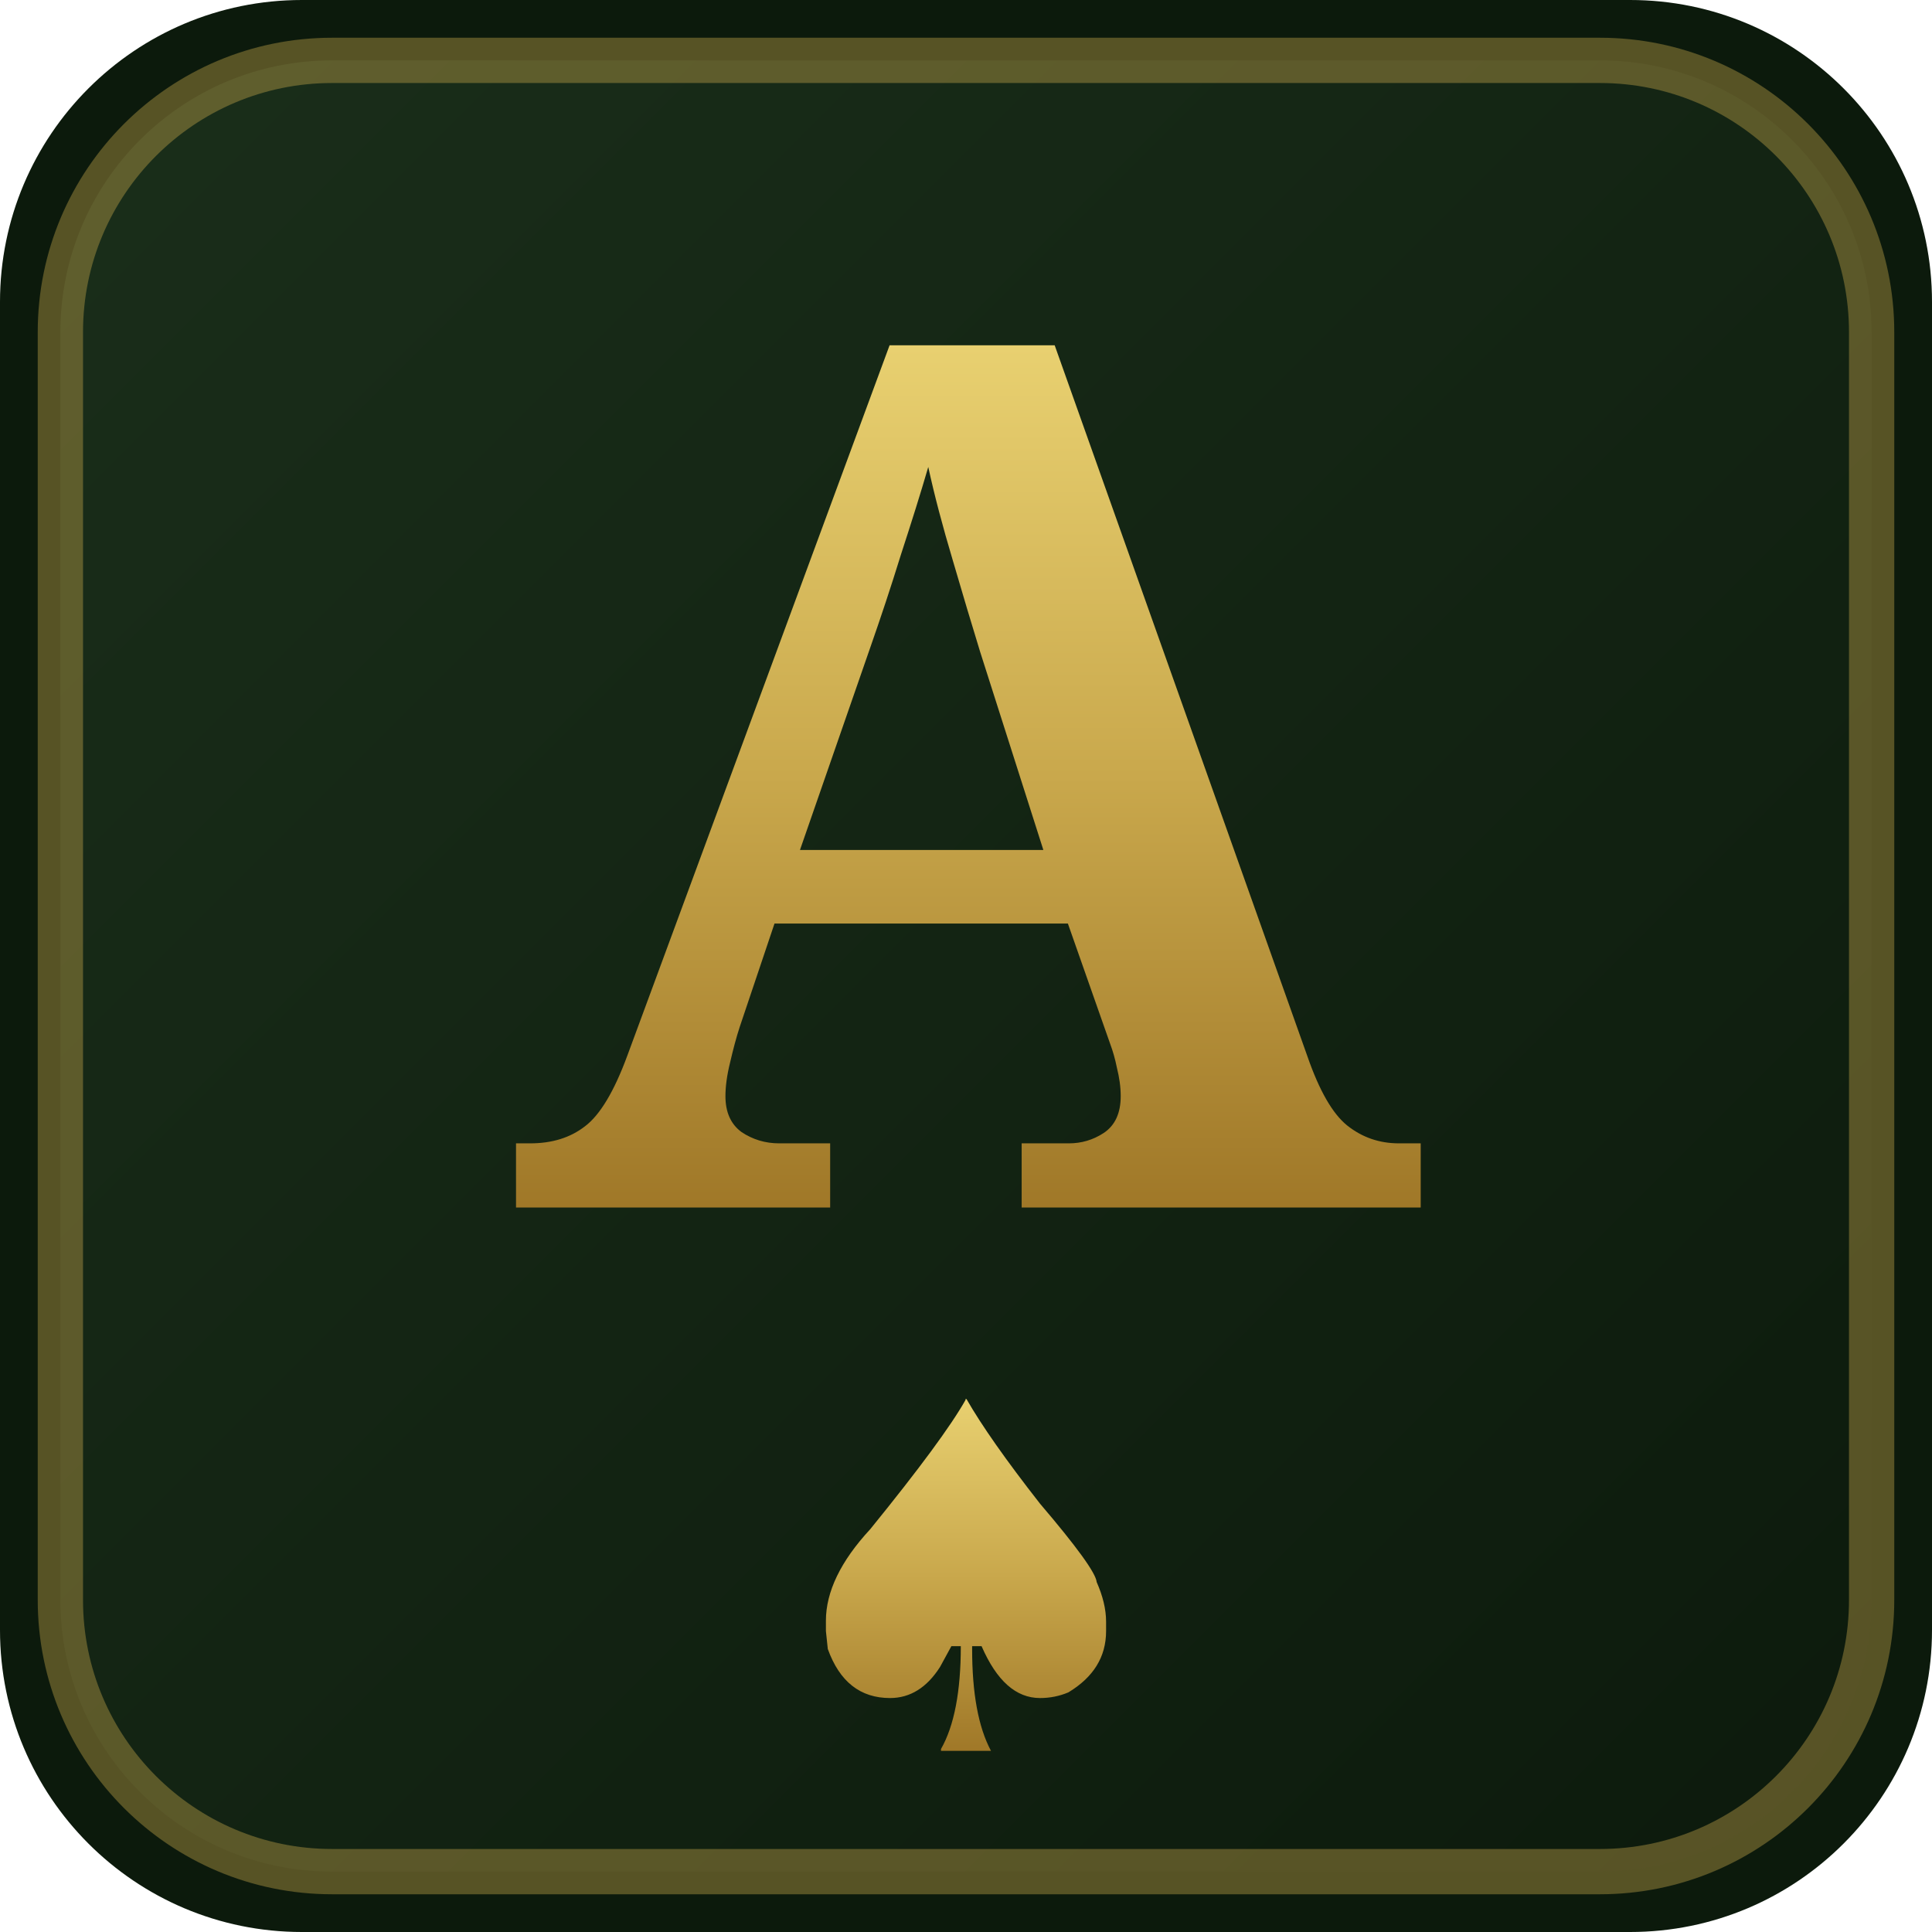
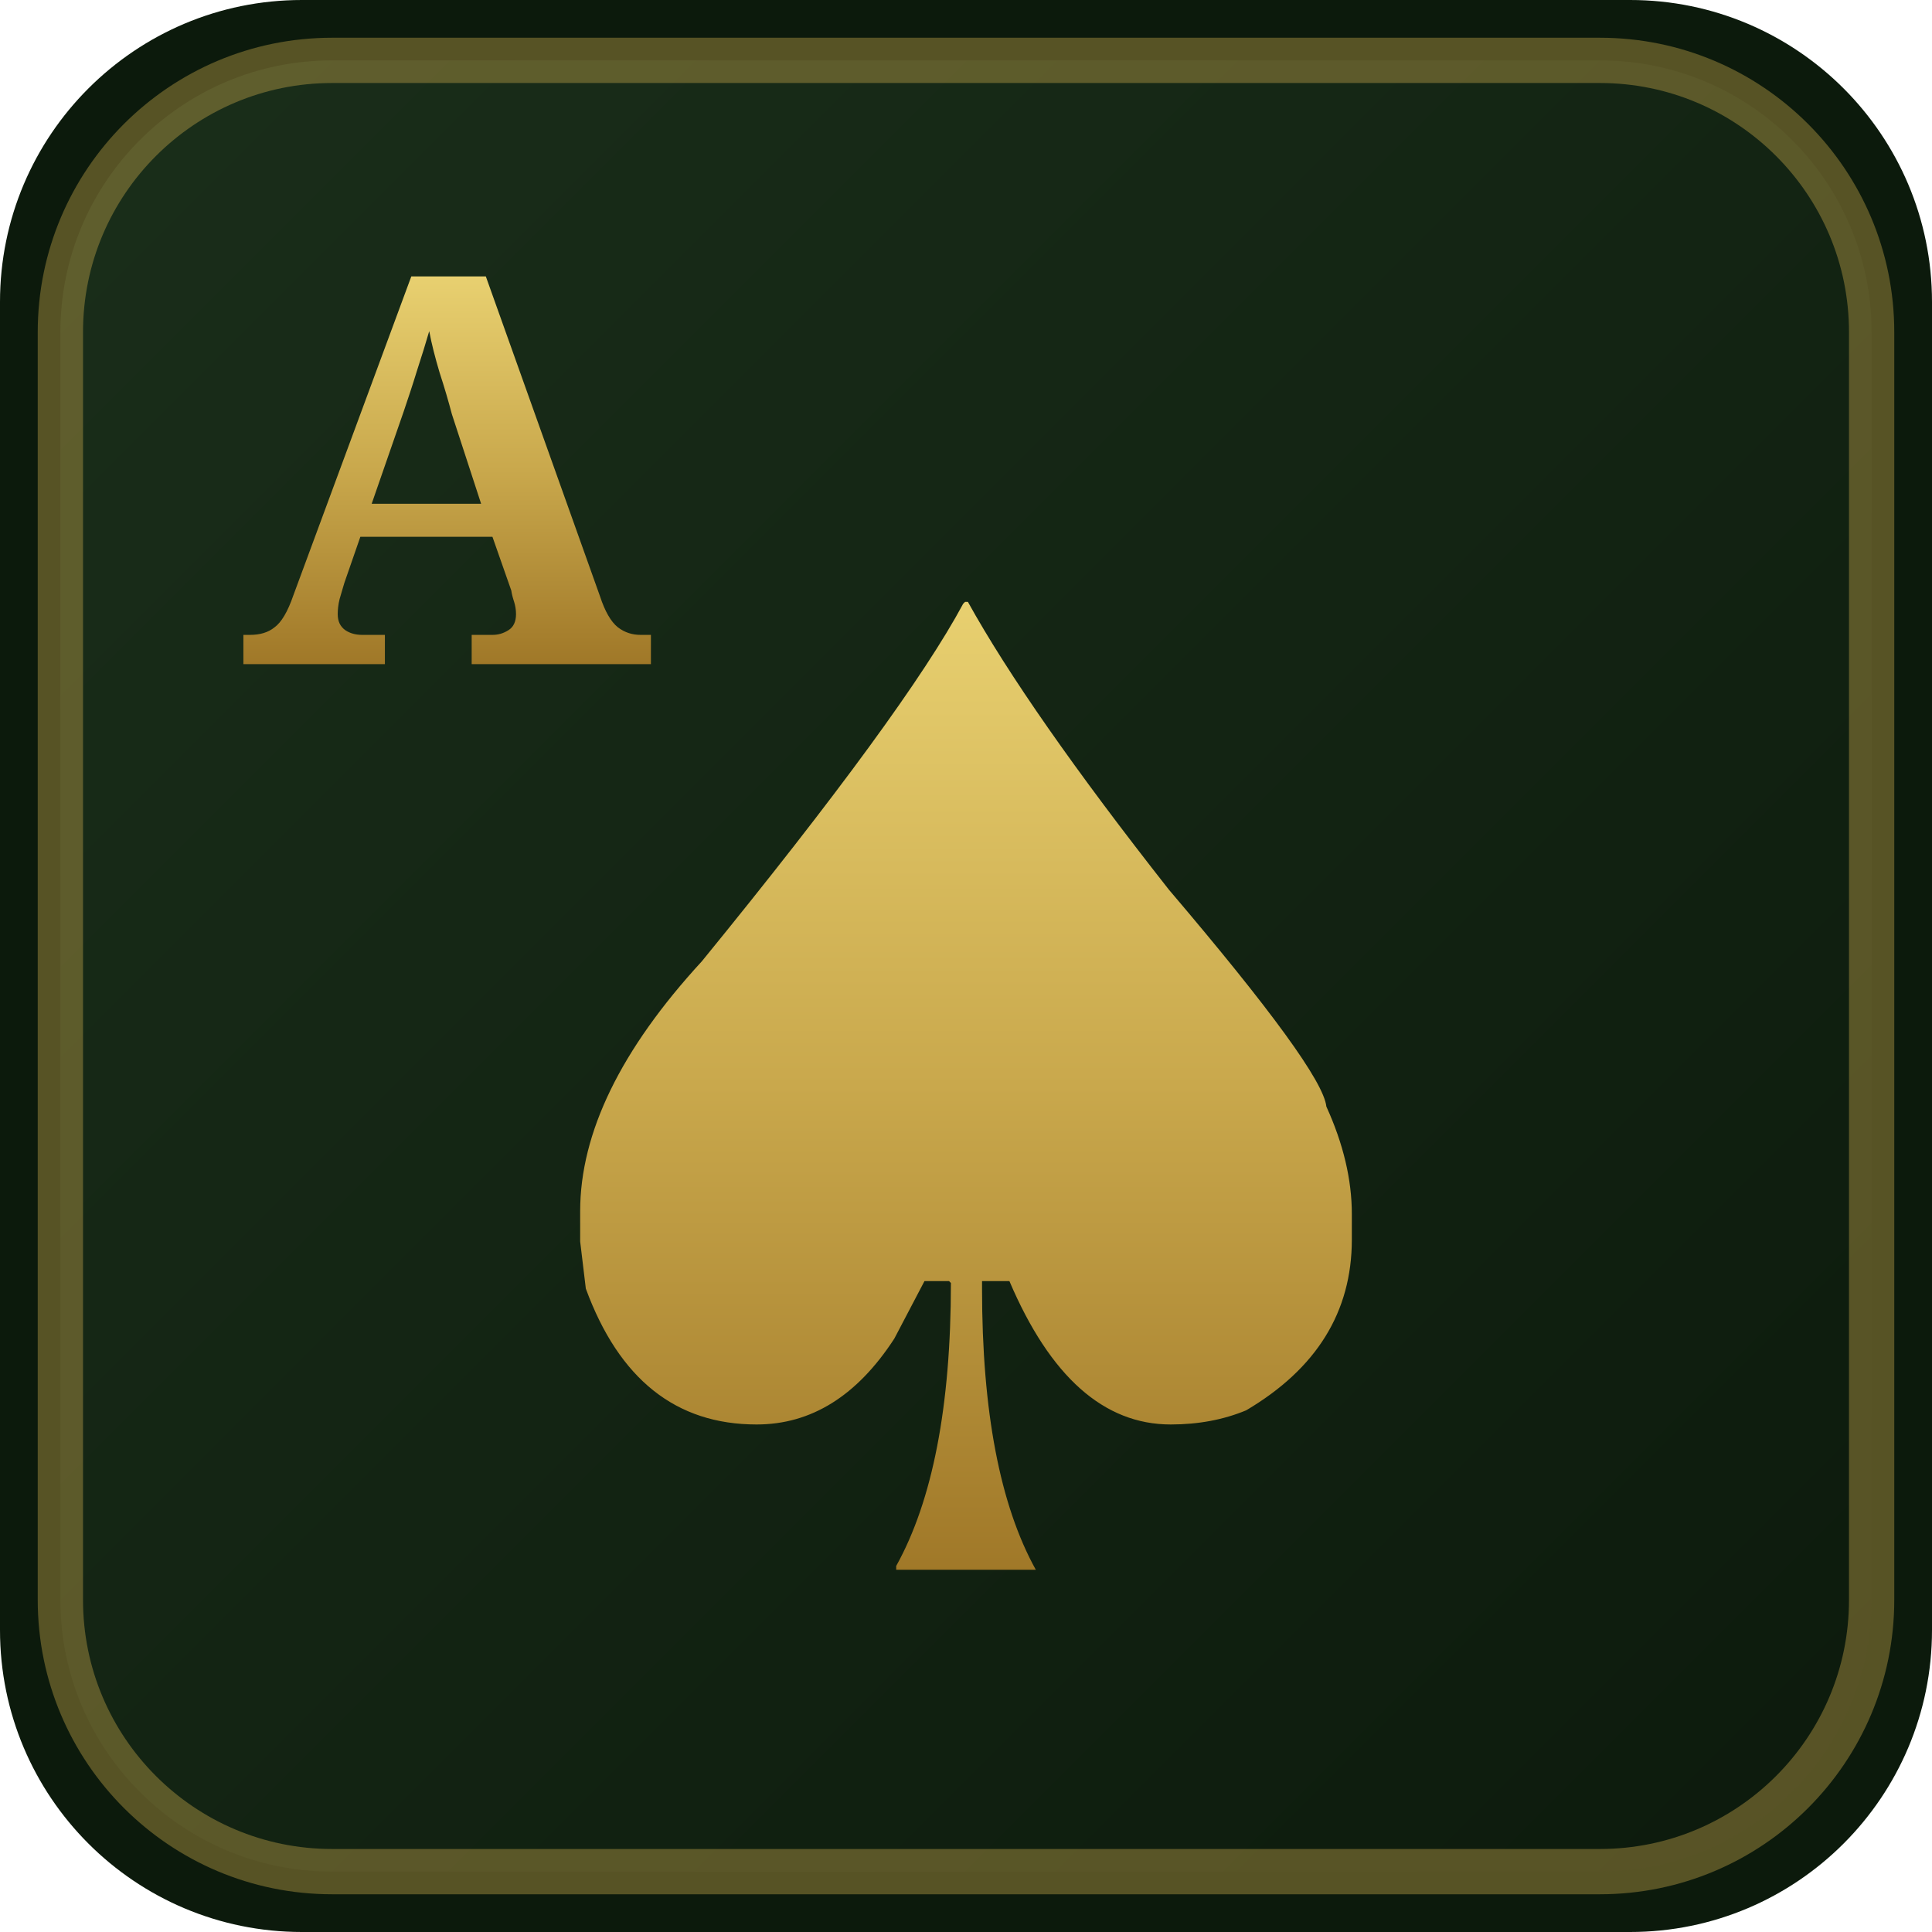
<svg xmlns="http://www.w3.org/2000/svg" viewBox="0 0 32 32">
-   <rect width="32" height="32" rx="5" fill="#0c1a0c" />
-   <rect x="1" y="1" width="30" height="30" rx="4.5" fill="url(#card)" stroke="rgba(201,168,76,0.4)" stroke-width="0.75" />
  <defs>
    <linearGradient id="card" x1="0" y1="0" x2="1" y2="1">
      <stop offset="0%" stop-color="#1a2e1a" />
      <stop offset="100%" stop-color="#0c1a0c" />
    </linearGradient>
    <linearGradient id="gold" x1="0" y1="0" x2="0" y2="1">
      <stop offset="0%" stop-color="#e8d070" />
      <stop offset="50%" stop-color="#c9a84c" />
      <stop offset="100%" stop-color="#a07828" />
    </linearGradient>
  </defs>
-   <text x="16" y="20" text-anchor="middle" font-family="Georgia, serif" font-weight="900" font-size="20" fill="url(#gold)">A</text>
-   <text x="16" y="29" text-anchor="middle" font-family="serif" font-size="8" fill="url(#gold)">♠</text>
+   <rect width="32" height="32" rx="5" fill="#0c1a0c" />
+   <rect x="1" y="1" width="30" height="30" rx="4.5" fill="url(#card)" stroke="rgba(201,168,76,0.4)" stroke-width="0.75" />
+   <text x="4" y="11" font-family="Georgia, serif" font-weight="900" font-size="9" fill="url(#gold)">A</text>
+   <text x="16" y="26" text-anchor="middle" font-family="serif" font-size="22" fill="url(#gold)">♠</text>
</svg>
